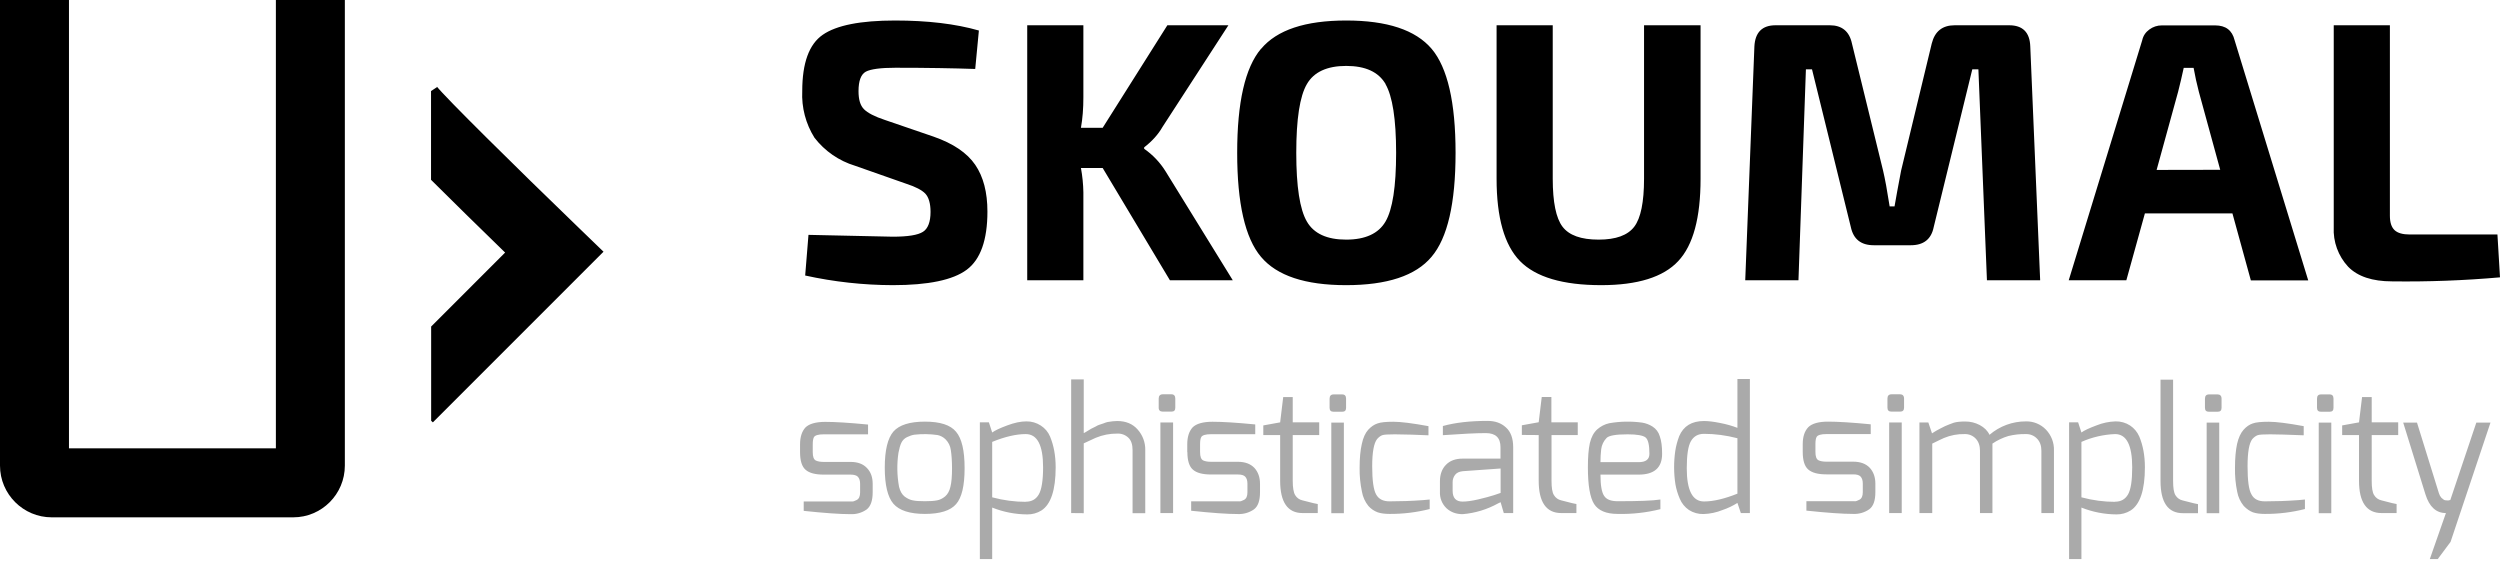
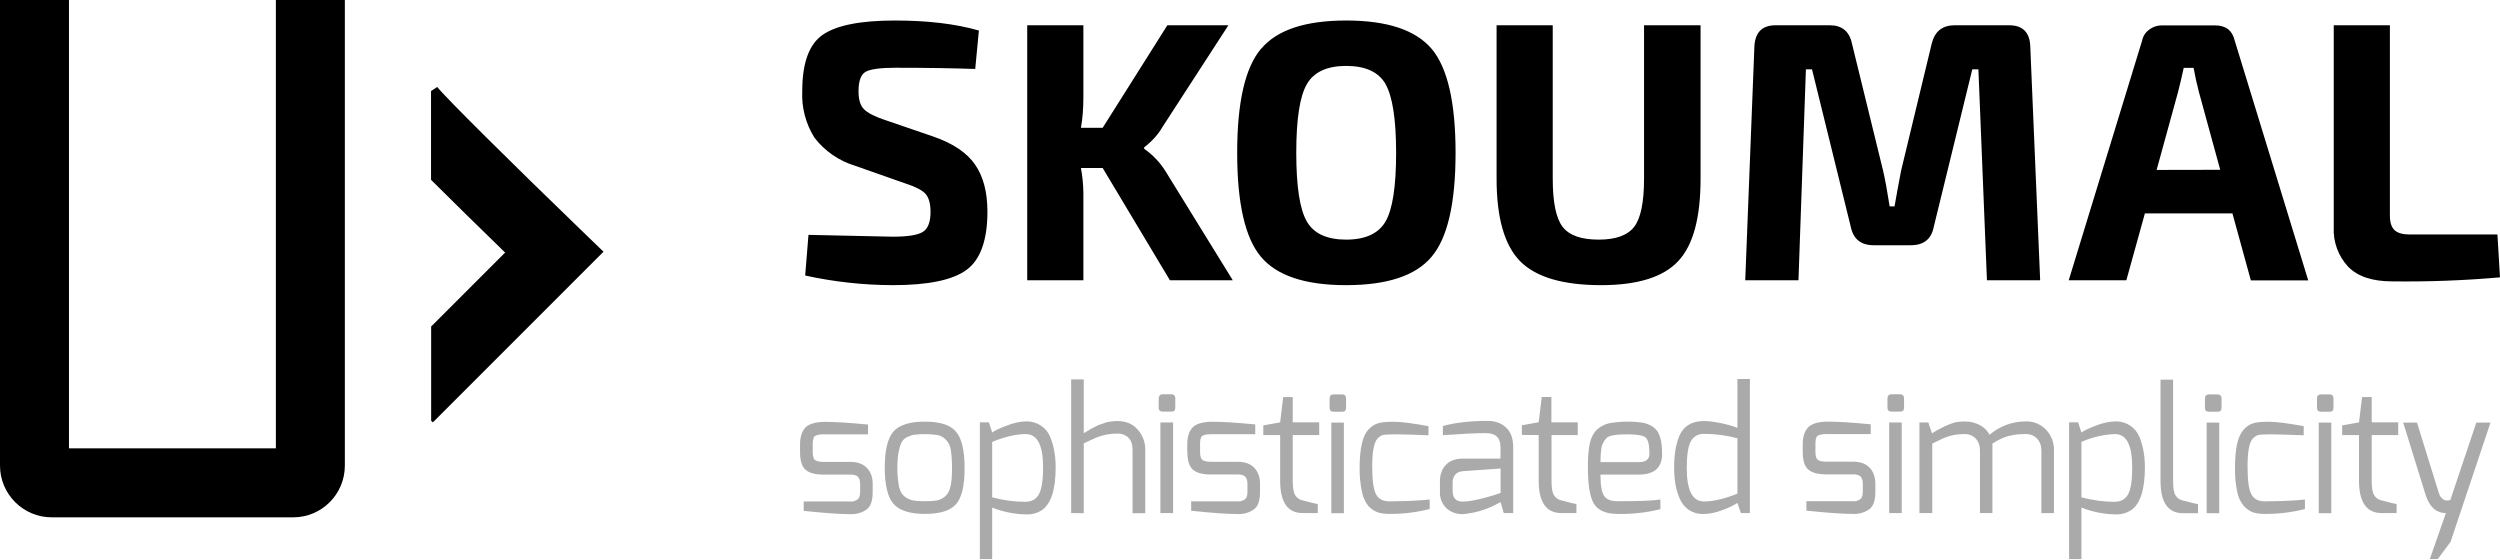
- <svg xmlns="http://www.w3.org/2000/svg" viewBox="0 0 2048 460">
-   <path fill="#aaa" d="M1968.7 346.2h11.3l18 58a10 10 0 002 3.6l1.6 1.3c.4.4.9.6 1.4.7a14.3 14.3 0 002.5.2l1.8-.4 21.3-63.4h11.6l-32.7 97.7L1997 458h-6.5l13.2-37.7c-8 0-13.6-5.1-16.8-15.4zm-50 10.2v-7.9l13.8-2.5 2.5-20.7h7.9V346h21.7v10.4h-21.7v37.4c0 5.7.6 9.7 2 11.8a9.2 9.2 0 006 4.3c7.6 2 11.7 3 12.4 3v7.4H1951c-12.3 0-18.5-8.9-18.5-26.5v-37.4zm-20.6-22.3v-7.5c0-2.3 1-3.5 3.3-3.5h7c2.2 0 3.2 1.2 3.2 3.5v7.5c0 2.2-1 3.2-3.2 3.2h-7c-2.2 0-3.3-1-3.3-3.2zm1.4 86.3v-74.2h10.3v74.2zm-66.8-17.6a88 88 0 01-1.8-19.6c0-7.8.6-14.3 1.7-19.5 1.2-5.2 3-9 5.3-11.6 2.3-2.6 4.8-4.3 7.5-5.2 2.7-1 7-1.4 13.2-1.4 6 0 15.6 1.2 28.6 3.6v7.5c-13-.5-22.1-.8-27.5-.8-5.4 0-8.8.2-10.2.7-1.4.5-2.9 1.5-4.4 3.2-2.6 3.3-3.9 10.7-3.9 22.3 0 11.6 1 19.3 3.2 23 2 3.9 5.7 5.7 11 5.7 8.7 0 17.9-.3 27.5-1l5.3-.5v7.8a130 130 0 01-32.9 4c-3.8 0-7-.4-9.7-1.3-2.6-1-5.1-2.7-7.5-5.2a25.4 25.4 0 01-5.4-11.7zm-26.4-68.7v-7.5c0-2.3 1.1-3.5 3.4-3.5h7c2 0 3.2 1.2 3.2 3.5v7.5c0 2.2-1.1 3.2-3.3 3.2h-7c-2.2 0-3.3-1-3.3-3.2zm1.4 86.3v-74.2h10.3v74.2zm-37.8-26.4v-83h10.3v83c0 5.7.6 9.6 2 11.8a9.2 9.2 0 006 4.2c7.6 2 11.8 3 12.4 3v7.4h-12.3c-12.3 0-18.4-8.8-18.4-26.4zM1695 458v-112h7.4l2.7 8.3c2.3-1.7 6.4-3.6 12.3-5.8a45.7 45.7 0 0115.6-3.3 21 21 0 0112 3.4c3.3 2.2 5.8 5.2 7.5 9 3 7.2 4.6 15.6 4.6 25.2 0 18.7-4 30.5-11.7 35.4a21.5 21.5 0 01-11.6 3.2 78.6 78.6 0 01-28.7-5.6v42.2zm37.6-47c4.9 0 8.4-2 10.7-6 2.3-4 3.4-11.4 3.4-22.2 0-18.2-4.7-27.2-14-27.2a75 75 0 00-27.6 6.4v45.4c9.3 2.5 18.5 3.7 27.5 3.7zm-160.2 9.3v-74.2h7.3l3 8.9a66 66 0 017.1-4.1 53.2 53.2 0 017.2-3.3l3.5-1.3c2.3-.7 5.4-1 9.5-1s8 .9 11.8 2.9c3.7 2 6.4 4.6 8 8a45.6 45.6 0 0129.9-11 22 22 0 0116.3 6.7 23.6 23.6 0 016.6 17.2v51.2h-10.3v-51.2c0-4-1.2-7.4-3.6-9.8a12 12 0 00-9-3.7 55 55 0 00-14.5 1.6 47 47 0 00-13 6.2v56.9H1622v-51.2c0-4-1.2-7.4-3.5-9.8a11.9 11.9 0 00-9-3.7 41.5 41.5 0 00-17 3.2c-1.7.7-4.9 2.3-9.6 4.6v56.9zm-26.2-86.3v-7.5c0-2.3 1.1-3.5 3.4-3.5h7c2 0 3.2 1.2 3.2 3.5v7.5c0 2.2-1.1 3.2-3.2 3.2h-7c-2.3 0-3.4-1-3.4-3.2zm1.4 86.3v-74.2h10.3v74.2zm-70.8-50v-6.5c0-6 1.5-10.6 4.5-13.8 3-3 8.4-4.6 16.2-4.6 8 0 19.6.7 35 2.2v8h-36.4c-4.3 0-7 .8-7.9 2.3-.7 1.2-1 3.2-1 6v6.3c0 3.8.8 6 2.6 6.9 1.5.7 3.6 1.1 6.3 1.1h22c6 0 10.4 1.7 13.6 5 3 3.3 4.6 7.6 4.6 13v6.9c0 6.9-1.6 11.6-5 14.1a21.3 21.3 0 01-13.1 3.8c-8.7 0-21.5-.9-38.4-2.7v-7.7h39.1a4 4 0 002-.2l2.3-1c1.9-1 2.8-3 2.8-6.3v-6.9c0-2.6-.6-4.5-1.8-5.8-1.1-1.2-3.1-1.8-6-1.8h-22.1c-6.8 0-11.7-1.3-14.8-4-3-2.6-4.5-7.4-4.5-14.4zm-100.7 38.3a52.6 52.6 0 01-3.6-11.9 92.8 92.8 0 01-.1-27.4c.6-4 1.7-8 3.2-12 3.5-8.2 10.2-12.4 20.3-12.4 3.5 0 7.8.5 13.2 1.6 5.3 1 10 2.4 14.2 4v-40h10.2v109.8h-7.4l-2.8-8.3a57 57 0 01-12.2 5.8 45 45 0 01-15.6 3.3 21 21 0 01-11.9-3.3 20.6 20.6 0 01-7.5-9.2zm5.7-25c0 18.1 4.7 27.2 14.1 27.2 7.7 0 16.9-2.2 27.4-6.4V359c-9.3-2.4-18.4-3.6-27.4-3.6-4.8 0-8.4 2-10.7 6-2.3 4-3.4 11.4-3.4 22.2zm-81-.8c0-8.2.5-14.8 1.6-19.8 1.2-5 3.2-8.7 6.1-11.3a22 22 0 019.8-5 87.8 87.8 0 0126.9-.5c3 .5 5.8 1.5 8.5 3.2a14 14 0 016 8c1.3 3.6 1.9 8.4 1.9 14.4 0 11.3-6.4 17-19.2 17h-31.3c0 8.7 1 14.5 3 17.4 1.9 3 5.6 4.4 11.1 4.4 17 0 28.6-.4 35-1.4v7.9a131 131 0 01-35 3.9c-9.4 0-15.8-2.7-19.3-8.1-3.4-5.4-5.1-15.4-5.1-30zm10.3-4.2h31.3c5.9 0 8.8-2.3 8.8-6.8 0-7.2-1-11.6-3.1-13.4-2.1-1.7-7-2.6-14.8-2.6-9.6 0-15.3 1-17.2 3a16 16 0 00-4.4 9.2c-.4 3.4-.6 6.9-.6 10.6zm-64.4-22.3v-7.9l13.8-2.5 2.5-20.7h7.9V346h21.6v10.4H1271v37.4c0 5.7.6 9.7 2 11.8a9.1 9.1 0 006 4.3c7.6 2 11.7 3 12.4 3v7.4H1279c-12.3 0-18.5-8.9-18.5-26.5v-37.4zM1182 349c10-2.8 22.3-4.2 36.6-4.2 6.1 0 11.1 1.7 15 5.3 4 3.5 6 9 6 16.2v54h-7.7l-2.6-8.9-2.1 1a72 72 0 01-29 8.8c-5.3 0-9.7-1.6-13.3-4.9a17.5 17.5 0 01-5.3-13.5v-8.6c0-5.6 1.7-10.2 5-13.5 3.3-3.4 7.9-5 13.6-5h31a229.9 229.9 0 000-9.4c0-7.7-4-11.5-12-11.5s-19.7.6-35.2 1.7zm8 53c0 6 2.7 8.9 8.2 8.9 3.4 0 7.6-.6 12.8-1.8 5.2-1.2 9.5-2.4 13-3.5l5.3-1.8v-20l-31 2.2c-2.9.3-5 1.3-6.3 3a9.6 9.6 0 00-2 6zm-74.3.8a87.8 87.8 0 01-1.9-19.6c0-7.8.6-14.3 1.8-19.5 1.1-5.2 2.9-9 5.2-11.6 2.4-2.6 4.9-4.3 7.6-5.2 2.7-1 7-1.4 13.1-1.4 6 0 15.6 1.2 28.7 3.6v7.5a736 736 0 00-27.6-.8c-5.4 0-8.8.2-10.2.7-1.4.5-2.8 1.5-4.3 3.2-2.6 3.3-4 10.7-4 22.3 0 11.6 1.1 19.3 3.2 23 2.1 3.9 5.8 5.7 11 5.7 8.8 0 18-.3 27.5-1l5.4-.5v7.8a130 130 0 01-32.9 4c-3.8 0-7-.4-9.7-1.3a19 19 0 01-7.6-5.2 25.4 25.4 0 01-5.3-11.7zm-26.5-68.7v-7.5c0-2.3 1.1-3.5 3.3-3.5h7c2.2 0 3.2 1.2 3.2 3.5v7.5c0 2.2-1 3.2-3.2 3.2h-7c-2.2 0-3.3-1-3.3-3.2zm1.4 86.3v-74.2h10.3v74.2zm-55.7-64v-7.9l13.8-2.5 2.5-20.7h7.8V346h21.7v10.4h-21.7v37.4c0 5.7.7 9.7 2 11.8a9.1 9.1 0 006 4.3c7.6 2 11.8 3 12.5 3v7.4h-12.4c-12.3 0-18.4-8.9-18.4-26.5v-37.4zm-62.3 14v-6.5c0-6 1.5-10.6 4.4-13.8 3-3 8.5-4.6 16.3-4.6 8 0 19.6.7 35 2.2v8H992c-4.3 0-7 .8-7.9 2.3-.7 1.2-1 3.2-1 6v6.3c0 3.8.8 6 2.6 6.9 1.5.7 3.6 1.1 6.3 1.1h22c6 0 10.4 1.7 13.6 5 3 3.3 4.6 7.6 4.6 13v6.9c0 6.9-1.6 11.6-5 14.1a21.3 21.3 0 01-13.1 3.8c-8.7 0-21.5-.9-38.3-2.7v-7.7h39a4 4 0 002-.2l2.3-1c1.9-1 2.8-3 2.8-6.3v-6.9c0-2.6-.6-4.5-1.8-5.8-1.1-1.2-3.2-1.8-6-1.8H992c-6.8 0-11.8-1.3-14.8-4-3-2.6-4.5-7.4-4.5-14.4zM949.2 334v-7.5c0-2.3 1.2-3.5 3.4-3.5h7c2.1 0 3.2 1.2 3.2 3.5v7.5c0 2.2-1 3.2-3.2 3.2h-7c-2.2 0-3.4-1-3.4-3.2zm1.4 86.3v-74.2H961v74.2zm-73.1 0V310.8h10.3v44c.3 0 1.3-.7 3-1.7a43 43 0 016.4-3.5c1.6-1 2.7-1.4 3.3-1.6l3.3-1.1c1.4-.6 2.7-1 3.6-1.2 3-.5 5.6-.8 7.8-.8 7.1 0 12.7 2.3 16.8 7a24.5 24.5 0 016.2 16.8v51.7h-10.4v-51.7c0-4.5-1.1-7.9-3.4-10.1a12.2 12.2 0 00-9-3.4 44.8 44.8 0 00-17.9 3.5l-9.7 4.5v57.2zM802.7 458v-112h7.4l2.7 8.3c2.3-1.7 6.4-3.6 12.3-5.8 5.9-2.2 11-3.3 15.7-3.3a21 21 0 0111.8 3.4c3.4 2.2 6 5.2 7.6 9 3 7.2 4.6 15.6 4.6 25.2 0 18.7-4 30.5-11.7 35.4a21.4 21.4 0 01-11.6 3.2 78.4 78.4 0 01-28.7-5.6v42.2zm37.6-47c4.9 0 8.4-2 10.7-6 2.3-4 3.5-11.4 3.5-22.2 0-18.2-4.8-27.2-14.2-27.2-7.8 0-17 2.1-27.5 6.4v45.4c9.3 2.5 18.5 3.7 27.5 3.7zm-82.6 10c-12.4 0-21-2.8-25.8-8.3-4.7-5.5-7.1-15.3-7.1-29.6s2.4-24.1 7.1-29.6c4.8-5.4 13.4-8.1 25.8-8.1s20.9 2.7 25.5 8.3c4.7 5.5 7 15.5 7 29.8 0 14.4-2.3 24.2-7 29.5-4.6 5.3-13.1 8-25.5 8zm-19.3-58.3c-1 2-1.7 4.8-2.4 8.3a85.4 85.4 0 00.5 27.8c.9 3.6 2.4 6.3 4.6 8 2.2 1.6 4.4 2.7 6.7 3.1 2.3.5 5.5.7 9.8.7 4.2 0 7.5-.2 10-.7 2.3-.4 4.5-1.5 6.6-3.2 2.1-1.8 3.6-4.4 4.4-8 .9-3.6 1.3-8.6 1.3-14.9 0-6.3-.4-11.4-1-15.2a15 15 0 00-4.2-8.6c-2-2-4.3-3.1-6.6-3.6a74.6 74.6 0 00-19-.3c-2 .3-4 1-6.1 2-2 1-3.6 2.5-4.6 4.6zm-83 7.5V364c0-6 1.5-10.6 4.4-13.8 3-3 8.5-4.6 16.3-4.6 8 0 19.6.7 35 2.2v8h-36.4c-4.3 0-7 .8-7.9 2.3-.7 1.2-1 3.2-1 6v6.3c0 3.8.8 6 2.6 6.9 1.5.7 3.6 1.1 6.3 1.1h22c6 0 10.4 1.7 13.5 5 3.2 3.3 4.7 7.6 4.7 13v6.9c0 6.9-1.7 11.6-5 14.1a21.3 21.3 0 01-13.1 3.8c-8.7 0-21.5-.9-38.4-2.7v-7.7h39.1a4 4 0 002-.2 20 20 0 002.3-1c1.9-1 2.8-3 2.8-6.3v-6.9c0-2.6-.6-4.5-1.8-5.8-1.1-1.2-3.2-1.8-6-1.8h-22.1c-6.8 0-11.8-1.3-14.8-4-3-2.6-4.5-7.4-4.5-14.4z" />
-   <path d="M473.7 186.2C422.1 136.4 364.5 79.5 357.6 70.6l.5.7-5 3.3v72.7c18 18 39.6 39 60.7 59.6l-60.6 60.6v77.2l1.4 1.3 139.8-139.8zM226 0v367.3H56.5V0H0v381.4c0 23.4 19 42.4 42.4 42.4h197.8c23.4 0 42.3-19 42.3-42.4V0zm1731.8 20.7v156c0 5.4 1.2 9.3 3.8 11.8 2.5 2.4 6.7 3.6 12.5 3.6h71.8l2.1 35.1a878.3 878.3 0 01-88.4 3.3c-16.2 0-28.2-4-36-12a44.4 44.4 0 01-11.8-32.5V20.7zm-129 154.1h-71.7l-15.2 54.8h-47.2L1754.9 33c.8-3.7 2.8-6.6 5.8-8.8a17 17 0 0110.3-3.4h43.6c8.7 0 14 4 16 12.2l60.3 196.7h-47zm-10-35.7l-17.5-63.9a259 259 0 01-4.3-19.6h-8.1a524.9 524.9 0 01-4.6 19.6l-17.6 64zM1601.4 20.7h44.5c11.1 0 16.9 5.8 17.3 17.3l8.1 191.6h-43.6l-7-172.8h-5L1584.1 186c-2 10-8.3 14.9-18.8 14.9H1535c-10.5 0-16.7-5-18.8-14.9l-31.8-129.2h-5l-6.1 172.8h-43.6l7.5-191.6c.6-11.5 6.4-17.3 17.3-17.3h44.5c9.9 0 16 5 18.1 14.9l25.5 104.1c1.6 6.7 3.4 16.5 5.4 29.4h4l2.2-12.4 3.2-17 25.1-104.1c2.5-9.9 8.7-14.9 18.8-14.9zm-208.3 0v125.7c0 31.9-6 54.4-18.3 67.5-12.2 13.1-33.3 19.7-63.1 19.7-31.5 0-53.6-6.6-66.5-19.7-12.8-13.1-19.2-35.6-19.2-67.5V20.7h46v125.7c0 19.2 2.7 32.3 8 39.3 5.4 7.1 15.2 10.6 29.6 10.6 14.1 0 23.8-3.5 29.2-10.6 5.3-7 8-20.1 8-39.3V20.7zm-360 19.3c13-15.5 36.2-23.2 69.7-23.2s56.8 7.7 70 23.2c13 15.4 19.6 43.8 19.6 85.2 0 41.4-6.6 69.8-19.7 85.2-13 15.5-36.4 23.2-70 23.2-33.4 0-56.7-7.7-69.7-23.2-13-15.4-19.5-43.8-19.5-85.2 0-41.4 6.5-69.8 19.5-85.2zm102 28.9c-5.8-10-16.6-14.9-32.3-14.9-15.7 0-26.5 5-32.2 14.9-5.8 9.9-8.7 28.6-8.7 56.3 0 27.6 2.9 46.4 8.7 56.3 5.7 9.9 16.5 14.8 32.2 14.8 15.7 0 26.5-5 32.2-14.8 5.8-9.9 8.7-28.7 8.7-56.3 0-27.7-3-46.4-8.7-56.3zm-231.8 68.7h-17.8a121 121 0 012 20v72h-46V20.7h46v59c0 9-.6 17.2-2 25h17.8l53-84h50l-54 83.3c-3.4 6-8.4 11.6-15 16.7v1.2c7.2 5 13 11.2 17.5 18.4l55.1 89.3h-51.5zm-160.7 13l-42.1-14.8a66.3 66.3 0 01-33.3-23 66 66 0 01-10-38.2c0-23 5.6-38.4 16.8-46.1 11.2-7.8 31-11.7 59.2-11.7 26.6 0 49.5 2.7 68.7 8.2l-3 31.5c-17.6-.6-39.4-1-65.4-1-12.1 0-20.2 1.1-24.2 3.2-4 2.2-6 7.5-6 16 0 6.8 1.4 11.7 4.5 14.8 3 3 8.7 6 17.2 8.8l39.7 13.6c16.1 5.6 27.5 13.3 34.2 23.1 6.7 9.8 10 22.6 10 38.3 0 23.4-5.7 39.3-17 47.7-11.3 8.4-31.5 12.6-60.5 12.6a338 338 0 01-71.8-7.9l2.7-33.3 69 1.5c12.4 0 20.6-1.3 24.8-4 4-2.5 6.2-8 6.2-16.3 0-7-1.5-12-4.3-15-2.8-2.9-8-5.6-15.4-8z" />
+ <svg xmlns="http://www.w3.org/2000/svg" viewBox="0 0 2048 458" version="1.1" id="svg828" width="2048" height="458">
+   <defs id="defs832" />
+   <path fill="#aaaaaa" d="m 1968.7,346.2 h 11.3 l 18,58 a 10,10 0 0 0 2,3.6 l 1.6,1.3 c 0.4,0.4 0.9,0.6 1.4,0.7 a 14.3,14.3 0 0 0 2.5,0.2 l 1.8,-0.4 21.3,-63.4 h 11.6 l -32.7,97.7 -10.5,14.1 h -6.5 l 13.2,-37.7 c -8,0 -13.6,-5.1 -16.8,-15.4 z m -50,10.2 v -7.9 l 13.8,-2.5 2.5,-20.7 h 7.9 V 346 h 21.7 v 10.4 h -21.7 v 37.4 c 0,5.7 0.6,9.7 2,11.8 a 9.2,9.2 0 0 0 6,4.3 c 7.6,2 11.7,3 12.4,3 v 7.4 H 1951 c -12.3,0 -18.5,-8.9 -18.5,-26.5 v -37.4 z m -20.6,-22.3 v -7.5 c 0,-2.3 1,-3.5 3.3,-3.5 h 7 c 2.2,0 3.2,1.2 3.2,3.5 v 7.5 c 0,2.2 -1,3.2 -3.2,3.2 h -7 c -2.2,0 -3.3,-1 -3.3,-3.2 z m 1.4,86.3 v -74.2 h 10.3 v 74.2 z m -66.8,-17.6 a 88,88 0 0 1 -1.8,-19.6 c 0,-7.8 0.6,-14.3 1.7,-19.5 1.2,-5.2 3,-9 5.3,-11.6 2.3,-2.6 4.8,-4.3 7.5,-5.2 2.7,-1 7,-1.4 13.2,-1.4 6,0 15.6,1.2 28.6,3.6 v 7.5 c -13,-0.5 -22.1,-0.8 -27.5,-0.8 -5.4,0 -8.8,0.2 -10.2,0.7 -1.4,0.5 -2.9,1.5 -4.4,3.2 -2.6,3.3 -3.9,10.7 -3.9,22.3 0,11.6 1,19.3 3.2,23 2,3.9 5.7,5.7 11,5.7 8.7,0 17.9,-0.3 27.5,-1 l 5.3,-0.5 v 7.8 a 130,130 0 0 1 -32.9,4 c -3.8,0 -7,-0.4 -9.7,-1.3 -2.6,-1 -5.1,-2.7 -7.5,-5.2 a 25.4,25.4 0 0 1 -5.4,-11.7 z m -26.4,-68.7 v -7.5 c 0,-2.3 1.1,-3.5 3.4,-3.5 h 7 c 2,0 3.2,1.2 3.2,3.5 v 7.5 c 0,2.2 -1.1,3.2 -3.3,3.2 h -7 c -2.2,0 -3.3,-1 -3.3,-3.2 z m 1.4,86.3 v -74.2 h 10.3 v 74.2 z M 1769.9,394 v -83 h 10.3 v 83 c 0,5.7 0.6,9.6 2,11.8 a 9.2,9.2 0 0 0 6,4.2 c 7.6,2 11.8,3 12.4,3 v 7.4 h -12.3 c -12.3,0 -18.4,-8.8 -18.4,-26.4 z M 1695,458 V 346 h 7.4 l 2.7,8.3 c 2.3,-1.7 6.4,-3.6 12.3,-5.8 a 45.7,45.7 0 0 1 15.6,-3.3 21,21 0 0 1 12,3.4 c 3.3,2.2 5.8,5.2 7.5,9 3,7.2 4.6,15.6 4.6,25.2 0,18.7 -4,30.5 -11.7,35.4 a 21.5,21.5 0 0 1 -11.6,3.2 78.6,78.6 0 0 1 -28.7,-5.6 V 458 Z m 37.6,-47 c 4.9,0 8.4,-2 10.7,-6 2.3,-4 3.4,-11.4 3.4,-22.2 0,-18.2 -4.7,-27.2 -14,-27.2 a 75,75 0 0 0 -27.6,6.4 v 45.4 c 9.3,2.5 18.5,3.7 27.5,3.7 z m -160.2,9.3 v -74.2 h 7.3 l 3,8.9 a 66,66 0 0 1 7.1,-4.1 53.2,53.2 0 0 1 7.2,-3.3 l 3.5,-1.3 c 2.3,-0.7 5.4,-1 9.5,-1 4.1,0 8,0.9 11.8,2.9 3.7,2 6.4,4.6 8,8 a 45.6,45.6 0 0 1 29.9,-11 22,22 0 0 1 16.3,6.7 23.6,23.6 0 0 1 6.6,17.2 v 51.2 h -10.3 v -51.2 c 0,-4 -1.2,-7.4 -3.6,-9.8 a 12,12 0 0 0 -9,-3.7 55,55 0 0 0 -14.5,1.6 47,47 0 0 0 -13,6.2 v 56.9 H 1622 v -51.2 c 0,-4 -1.2,-7.4 -3.5,-9.8 a 11.9,11.9 0 0 0 -9,-3.7 41.5,41.5 0 0 0 -17,3.2 c -1.7,0.7 -4.9,2.3 -9.6,4.6 v 56.9 z M 1546.2,334 v -7.5 c 0,-2.3 1.1,-3.5 3.4,-3.5 h 7 c 2,0 3.2,1.2 3.2,3.5 v 7.5 c 0,2.2 -1.1,3.2 -3.2,3.2 h -7 c -2.3,0 -3.4,-1 -3.4,-3.2 z m 1.4,86.3 v -74.2 h 10.3 v 74.2 z m -70.8,-50 v -6.5 c 0,-6 1.5,-10.6 4.5,-13.8 3,-3 8.4,-4.6 16.2,-4.6 8,0 19.6,0.7 35,2.2 v 8 h -36.4 c -4.3,0 -7,0.8 -7.9,2.3 -0.7,1.2 -1,3.2 -1,6 v 6.3 c 0,3.8 0.8,6 2.6,6.9 1.5,0.7 3.6,1.1 6.3,1.1 h 22 c 6,0 10.4,1.7 13.6,5 3,3.3 4.6,7.6 4.6,13 v 6.9 c 0,6.9 -1.6,11.6 -5,14.1 a 21.3,21.3 0 0 1 -13.1,3.8 c -8.7,0 -21.5,-0.9 -38.4,-2.7 v -7.7 h 39.1 a 4,4 0 0 0 2,-0.2 l 2.3,-1 c 1.9,-1 2.8,-3 2.8,-6.3 v -6.9 c 0,-2.6 -0.6,-4.5 -1.8,-5.8 -1.1,-1.2 -3.1,-1.8 -6,-1.8 h -22.1 c -6.8,0 -11.7,-1.3 -14.8,-4 -3,-2.6 -4.5,-7.4 -4.5,-14.4 z m -100.7,38.3 a 52.6,52.6 0 0 1 -3.6,-11.9 92.8,92.8 0 0 1 -0.1,-27.4 c 0.6,-4 1.7,-8 3.2,-12 3.5,-8.2 10.2,-12.4 20.3,-12.4 3.5,0 7.8,0.5 13.2,1.6 5.3,1 10,2.4 14.2,4 v -40 h 10.2 v 109.8 h -7.4 l -2.8,-8.3 a 57,57 0 0 1 -12.2,5.8 45,45 0 0 1 -15.6,3.3 21,21 0 0 1 -11.9,-3.3 20.6,20.6 0 0 1 -7.5,-9.2 z m 5.7,-25 c 0,18.1 4.7,27.2 14.1,27.2 7.7,0 16.9,-2.2 27.4,-6.4 V 359 c -9.3,-2.4 -18.4,-3.6 -27.4,-3.6 -4.8,0 -8.4,2 -10.7,6 -2.3,4 -3.4,11.4 -3.4,22.2 z m -81,-0.8 c 0,-8.2 0.5,-14.8 1.6,-19.8 1.2,-5 3.2,-8.7 6.1,-11.3 a 22,22 0 0 1 9.8,-5 87.8,87.8 0 0 1 26.9,-0.5 c 3,0.5 5.8,1.5 8.5,3.2 a 14,14 0 0 1 6,8 c 1.3,3.6 1.9,8.4 1.9,14.4 0,11.3 -6.4,17 -19.2,17 h -31.3 c 0,8.7 1,14.5 3,17.4 1.9,3 5.6,4.4 11.1,4.4 17,0 28.6,-0.4 35,-1.4 v 7.9 a 131,131 0 0 1 -35,3.9 c -9.4,0 -15.8,-2.7 -19.3,-8.1 -3.4,-5.4 -5.1,-15.4 -5.1,-30 z m 10.3,-4.2 h 31.3 c 5.9,0 8.8,-2.3 8.8,-6.8 0,-7.2 -1,-11.6 -3.1,-13.4 -2.1,-1.7 -7,-2.6 -14.8,-2.6 -9.6,0 -15.3,1 -17.2,3 a 16,16 0 0 0 -4.4,9.2 c -0.4,3.4 -0.6,6.9 -0.6,10.6 z m -64.4,-22.3 v -7.9 l 13.8,-2.5 2.5,-20.7 h 7.9 V 346 h 21.6 v 10.4 H 1271 v 37.4 c 0,5.7 0.6,9.7 2,11.8 a 9.1,9.1 0 0 0 6,4.3 c 7.6,2 11.7,3 12.4,3 v 7.4 H 1279 c -12.3,0 -18.5,-8.9 -18.5,-26.5 V 356.4 Z M 1182,349 c 10,-2.8 22.3,-4.2 36.6,-4.2 6.1,0 11.1,1.7 15,5.3 4,3.5 6,9 6,16.2 v 54 h -7.7 l -2.6,-8.9 -2.1,1 a 72,72 0 0 1 -29,8.8 c -5.3,0 -9.7,-1.6 -13.3,-4.9 a 17.5,17.5 0 0 1 -5.3,-13.5 v -8.6 c 0,-5.6 1.7,-10.2 5,-13.5 3.3,-3.4 7.9,-5 13.6,-5 h 31 a 229.9,229.9 0 0 0 0,-9.4 c 0,-7.7 -4,-11.5 -12,-11.5 -8,0 -19.7,0.6 -35.2,1.7 z m 8,53 c 0,6 2.7,8.9 8.2,8.9 3.4,0 7.6,-0.6 12.8,-1.8 5.2,-1.2 9.5,-2.4 13,-3.5 l 5.3,-1.8 v -20 l -31,2.2 c -2.9,0.3 -5,1.3 -6.3,3 a 9.6,9.6 0 0 0 -2,6 z m -74.3,0.8 a 87.8,87.8 0 0 1 -1.9,-19.6 c 0,-7.8 0.6,-14.3 1.8,-19.5 1.1,-5.2 2.9,-9 5.2,-11.6 2.4,-2.6 4.9,-4.3 7.6,-5.2 2.7,-1 7,-1.4 13.1,-1.4 6,0 15.6,1.2 28.7,3.6 v 7.5 a 736,736 0 0 0 -27.6,-0.8 c -5.4,0 -8.8,0.2 -10.2,0.7 -1.4,0.5 -2.8,1.5 -4.3,3.2 -2.6,3.3 -4,10.7 -4,22.3 0,11.6 1.1,19.3 3.2,23 2.1,3.9 5.8,5.7 11,5.7 8.8,0 18,-0.3 27.5,-1 l 5.4,-0.5 v 7.8 a 130,130 0 0 1 -32.9,4 c -3.8,0 -7,-0.4 -9.7,-1.3 a 19,19 0 0 1 -7.6,-5.2 25.4,25.4 0 0 1 -5.3,-11.7 z m -26.5,-68.7 v -7.5 c 0,-2.3 1.1,-3.5 3.3,-3.5 h 7 c 2.2,0 3.2,1.2 3.2,3.5 v 7.5 c 0,2.2 -1,3.2 -3.2,3.2 h -7 c -2.2,0 -3.3,-1 -3.3,-3.2 z m 1.4,86.3 v -74.2 h 10.3 v 74.2 z m -55.7,-64 v -7.9 l 13.8,-2.5 2.5,-20.7 h 7.8 V 346 h 21.7 v 10.4 H 1059 v 37.4 c 0,5.7 0.7,9.7 2,11.8 a 9.1,9.1 0 0 0 6,4.3 c 7.6,2 11.8,3 12.5,3 v 7.4 h -12.4 c -12.3,0 -18.4,-8.9 -18.4,-26.5 v -37.4 z m -62.3,14 v -6.5 c 0,-6 1.5,-10.6 4.4,-13.8 3,-3 8.5,-4.6 16.3,-4.6 8,0 19.6,0.7 35,2.2 v 8 H 992 c -4.3,0 -7,0.8 -7.9,2.3 -0.7,1.2 -1,3.2 -1,6 v 6.3 c 0,3.8 0.8,6 2.6,6.9 1.5,0.7 3.6,1.1 6.3,1.1 h 22 c 6,0 10.4,1.7 13.6,5 3,3.3 4.6,7.6 4.6,13 v 6.9 c 0,6.9 -1.6,11.6 -5,14.1 a 21.3,21.3 0 0 1 -13.1,3.8 c -8.7,0 -21.5,-0.9 -38.3,-2.7 v -7.7 h 39 a 4,4 0 0 0 2,-0.2 l 2.3,-1 c 1.9,-1 2.8,-3 2.8,-6.3 v -6.9 c 0,-2.6 -0.6,-4.5 -1.8,-5.8 -1.1,-1.2 -3.2,-1.8 -6,-1.8 H 992 c -6.8,0 -11.8,-1.3 -14.8,-4 -3,-2.6 -4.5,-7.4 -4.5,-14.4 z M 949.2,334 v -7.5 c 0,-2.3 1.2,-3.5 3.4,-3.5 h 7 c 2.1,0 3.2,1.2 3.2,3.5 v 7.5 c 0,2.2 -1,3.2 -3.2,3.2 h -7 c -2.2,0 -3.4,-1 -3.4,-3.2 z m 1.4,86.3 V 346.1 H 961 v 74.2 z m -73.1,0 V 310.8 h 10.3 v 44 c 0.3,0 1.3,-0.7 3,-1.7 a 43,43 0 0 1 6.4,-3.5 c 1.6,-1 2.7,-1.4 3.3,-1.6 l 3.3,-1.1 c 1.4,-0.6 2.7,-1 3.6,-1.2 3,-0.5 5.6,-0.8 7.8,-0.8 7.1,0 12.7,2.3 16.8,7 a 24.5,24.5 0 0 1 6.2,16.8 v 51.7 h -10.4 v -51.7 c 0,-4.5 -1.1,-7.9 -3.4,-10.1 a 12.2,12.2 0 0 0 -9,-3.4 44.8,44.8 0 0 0 -17.9,3.5 l -9.7,4.5 v 57.2 z M 802.7,458 V 346 h 7.4 l 2.7,8.3 c 2.3,-1.7 6.4,-3.6 12.3,-5.8 5.9,-2.2 11,-3.3 15.7,-3.3 a 21,21 0 0 1 11.8,3.4 c 3.4,2.2 6,5.2 7.6,9 3,7.2 4.6,15.6 4.6,25.2 0,18.7 -4,30.5 -11.7,35.4 a 21.4,21.4 0 0 1 -11.6,3.2 78.4,78.4 0 0 1 -28.7,-5.6 V 458 Z m 37.6,-47 c 4.9,0 8.4,-2 10.7,-6 2.3,-4 3.5,-11.4 3.5,-22.2 0,-18.2 -4.8,-27.2 -14.2,-27.2 -7.8,0 -17,2.1 -27.5,6.4 v 45.4 c 9.3,2.5 18.5,3.7 27.5,3.7 z m -82.6,10 c -12.4,0 -21,-2.8 -25.8,-8.3 -4.7,-5.5 -7.1,-15.3 -7.1,-29.6 0,-14.3 2.4,-24.1 7.1,-29.6 4.8,-5.4 13.4,-8.1 25.8,-8.1 12.4,0 20.9,2.7 25.5,8.3 4.7,5.5 7,15.5 7,29.8 0,14.4 -2.3,24.2 -7,29.5 -4.6,5.3 -13.1,8 -25.5,8 z m -19.3,-58.3 c -1,2 -1.7,4.8 -2.4,8.3 a 85.4,85.4 0 0 0 0.5,27.8 c 0.9,3.6 2.4,6.3 4.6,8 2.2,1.6 4.4,2.7 6.7,3.1 2.3,0.5 5.5,0.7 9.8,0.7 4.2,0 7.5,-0.2 10,-0.7 2.3,-0.4 4.5,-1.5 6.6,-3.2 2.1,-1.8 3.6,-4.4 4.4,-8 0.9,-3.6 1.3,-8.6 1.3,-14.9 0,-6.3 -0.4,-11.4 -1,-15.2 a 15,15 0 0 0 -4.2,-8.6 c -2,-2 -4.3,-3.1 -6.6,-3.6 a 74.6,74.6 0 0 0 -19,-0.3 c -2,0.3 -4,1 -6.1,2 -2,1 -3.6,2.5 -4.6,4.6 z m -83,7.5 V 364 c 0,-6 1.5,-10.6 4.4,-13.8 3,-3 8.5,-4.6 16.3,-4.6 8,0 19.6,0.7 35,2.2 v 8 h -36.4 c -4.3,0 -7,0.8 -7.9,2.3 -0.7,1.2 -1,3.2 -1,6 v 6.3 c 0,3.8 0.8,6 2.6,6.9 1.5,0.7 3.6,1.1 6.3,1.1 h 22 c 6,0 10.4,1.7 13.5,5 3.2,3.3 4.7,7.6 4.7,13 v 6.9 c 0,6.9 -1.7,11.6 -5,14.1 a 21.3,21.3 0 0 1 -13.1,3.8 c -8.7,0 -21.5,-0.9 -38.4,-2.7 v -7.7 h 39.1 a 4,4 0 0 0 2,-0.2 20,20 0 0 0 2.3,-1 c 1.9,-1 2.8,-3 2.8,-6.3 v -6.9 c 0,-2.6 -0.6,-4.5 -1.8,-5.8 -1.1,-1.2 -3.2,-1.8 -6,-1.8 h -22.1 c -6.8,0 -11.8,-1.3 -14.8,-4 -3,-2.6 -4.5,-7.4 -4.5,-14.4 z" id="path824" />
+   <path d="M 473.7,186.2 C 422.1,136.4 364.5,79.5 357.6,70.6 l 0.5,0.7 -5,3.3 v 72.7 c 18,18 39.6,39 60.7,59.6 l -60.6,60.6 v 77.2 l 1.4,1.3 139.8,-139.8 z M 226,0 V 367.3 H 56.5 V 0 H 0 v 381.4 c 0,23.4 19,42.4 42.4,42.4 h 197.8 c 23.4,0 42.3,-19 42.3,-42.4 V 0 Z m 1731.8,20.7 v 156 c 0,5.4 1.2,9.3 3.8,11.8 2.5,2.4 6.7,3.6 12.5,3.6 h 71.8 l 2.1,35.1 a 878.3,878.3 0 0 1 -88.4,3.3 c -16.2,0 -28.2,-4 -36,-12 A 44.4,44.4 0 0 1 1911.8,186 V 20.7 Z m -129,154.1 h -71.7 l -15.2,54.8 h -47.2 L 1754.9,33 c 0.8,-3.7 2.8,-6.6 5.8,-8.8 a 17,17 0 0 1 10.3,-3.4 h 43.6 c 8.7,0 14,4 16,12.2 l 60.3,196.7 h -47 z m -10,-35.7 -17.5,-63.9 A 259,259 0 0 1 1797,55.6 h -8.1 a 524.9,524.9 0 0 1 -4.6,19.6 l -17.6,64 z M 1601.4,20.7 h 44.5 c 11.1,0 16.9,5.8 17.3,17.3 l 8.1,191.6 h -43.6 l -7,-172.8 h -5 L 1584.1,186 c -2,10 -8.3,14.9 -18.8,14.9 H 1535 c -10.5,0 -16.7,-5 -18.8,-14.9 L 1484.4,56.8 h -5 l -6.1,172.8 h -43.6 L 1437.2,38 c 0.6,-11.5 6.4,-17.3 17.3,-17.3 h 44.5 c 9.9,0 16,5 18.1,14.9 l 25.5,104.1 c 1.6,6.7 3.4,16.5 5.4,29.4 h 4 l 2.2,-12.4 3.2,-17 25.1,-104.1 c 2.5,-9.9 8.7,-14.9 18.8,-14.9 z m -208.3,0 v 125.7 c 0,31.9 -6,54.4 -18.3,67.5 -12.2,13.1 -33.3,19.7 -63.1,19.7 -31.5,0 -53.6,-6.6 -66.5,-19.7 -12.8,-13.1 -19.2,-35.6 -19.2,-67.5 V 20.7 h 46 v 125.7 c 0,19.2 2.7,32.3 8,39.3 5.4,7.1 15.2,10.6 29.6,10.6 14.1,0 23.8,-3.5 29.2,-10.6 5.3,-7 8,-20.1 8,-39.3 V 20.7 Z m -360,19.3 c 13,-15.5 36.2,-23.2 69.7,-23.2 33.5,0 56.8,7.7 70,23.2 13,15.4 19.6,43.8 19.6,85.2 0,41.4 -6.6,69.8 -19.7,85.2 -13,15.5 -36.4,23.2 -70,23.2 -33.4,0 -56.7,-7.7 -69.7,-23.2 -13,-15.4 -19.5,-43.8 -19.5,-85.2 0,-41.4 6.5,-69.8 19.5,-85.2 z m 102,28.9 c -5.8,-10 -16.6,-14.9 -32.3,-14.9 -15.7,0 -26.5,5 -32.2,14.9 -5.8,9.9 -8.7,28.6 -8.7,56.3 0,27.6 2.9,46.4 8.7,56.3 5.7,9.9 16.5,14.8 32.2,14.8 15.7,0 26.5,-5 32.2,-14.8 5.8,-9.9 8.7,-28.7 8.7,-56.3 0,-27.7 -3,-46.4 -8.7,-56.3 z m -231.8,68.7 h -17.8 a 121,121 0 0 1 2,20 v 72 h -46 V 20.7 h 46 v 59 c 0,9 -0.6,17.2 -2,25 h 17.8 l 53,-84 h 50 l -54,83.3 c -3.4,6 -8.4,11.6 -15,16.7 v 1.2 c 7.2,5 13,11.2 17.5,18.4 l 55.1,89.3 h -51.5 z m -160.7,13 -42.1,-14.8 a 66.3,66.3 0 0 1 -33.3,-23 66,66 0 0 1 -10,-38.2 c 0,-23 5.6,-38.4 16.8,-46.1 11.2,-7.8 31,-11.7 59.2,-11.7 26.6,0 49.5,2.7 68.7,8.2 l -3,31.5 c -17.6,-0.6 -39.4,-1 -65.4,-1 -12.1,0 -20.2,1.1 -24.2,3.2 -4,2.2 -6,7.5 -6,16 0,6.8 1.4,11.7 4.5,14.8 3,3 8.7,6 17.2,8.8 l 39.7,13.6 c 16.1,5.6 27.5,13.3 34.2,23.1 6.7,9.8 10,22.6 10,38.3 0,23.4 -5.7,39.3 -17,47.7 -11.3,8.4 -31.5,12.6 -60.5,12.6 a 338,338 0 0 1 -71.8,-7.9 l 2.7,-33.3 69,1.5 c 12.4,0 20.6,-1.3 24.8,-4 4,-2.5 6.2,-8 6.2,-16.3 0,-7 -1.5,-12 -4.3,-15 -2.8,-2.9 -8,-5.6 -15.4,-8 z" id="path826" />
</svg>
